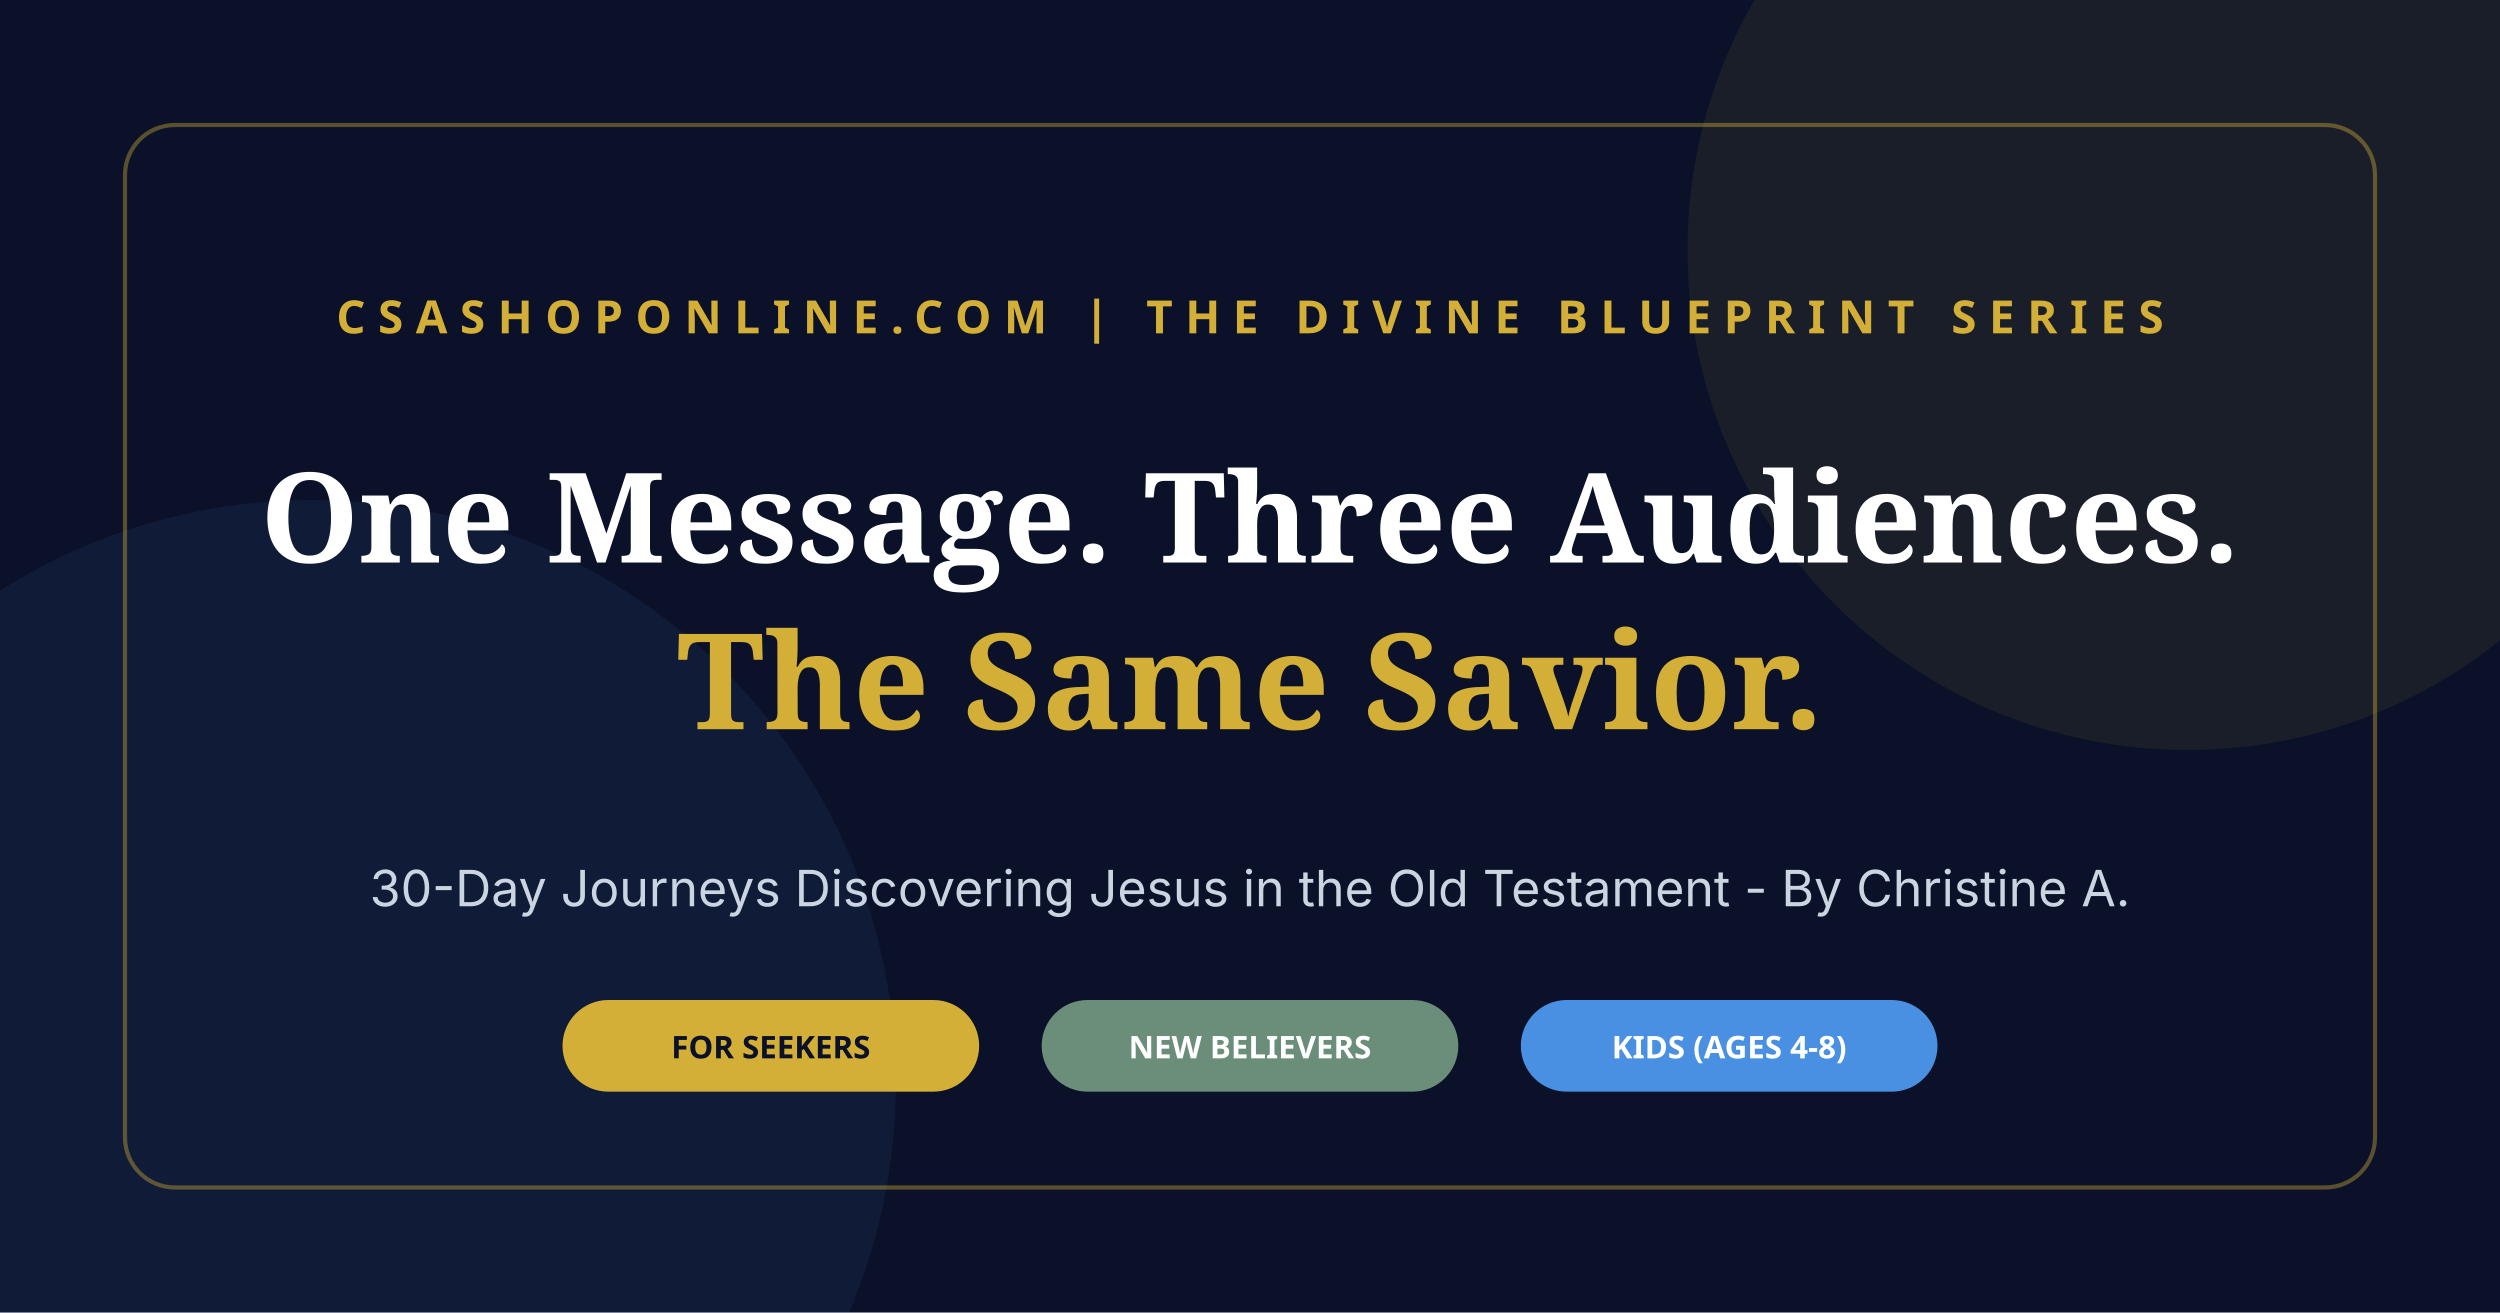
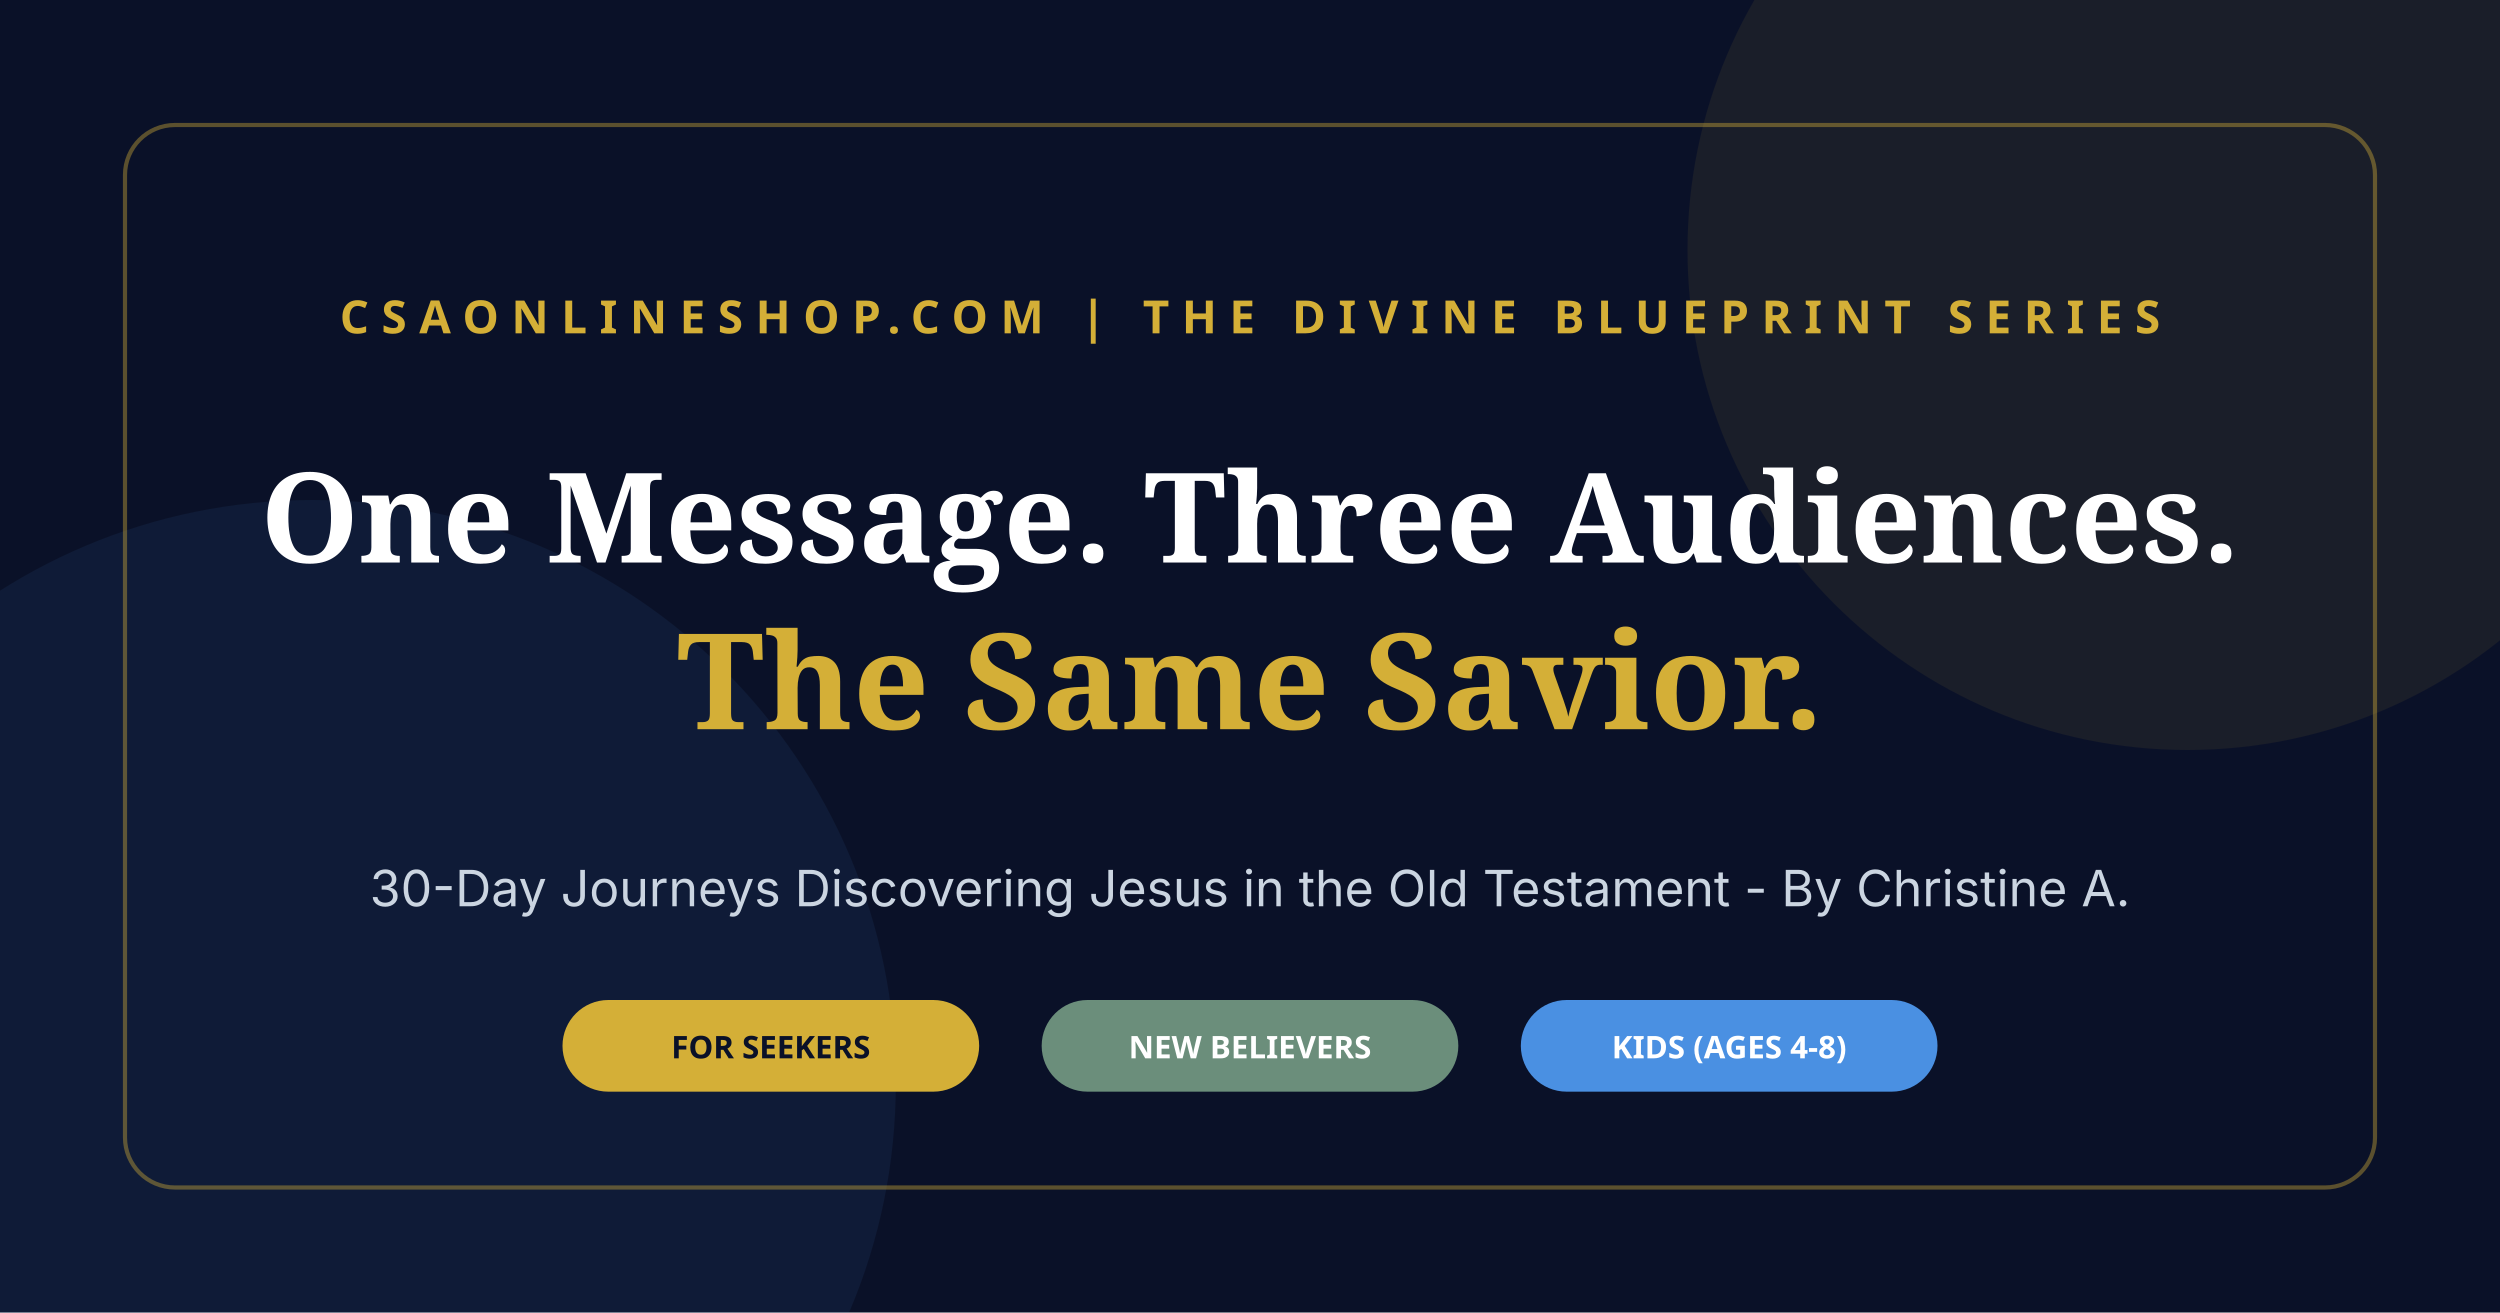
<svg xmlns="http://www.w3.org/2000/svg" viewBox="0 0 1200 630" width="1200" height="630">
  <rect width="1200" height="630" fill="#0A1128" />
  <circle cx="1050" cy="120" r="240" fill="#D4AF37" opacity="0.08" />
  <circle cx="150" cy="520" r="280" fill="#4A90E2" opacity="0.08" />
  <rect x="60" y="60" width="1080" height="510" rx="24" fill="none" stroke="#D4AF37" stroke-width="2" opacity="0.4" />
-   <text x="600" y="160" font-family="Montserrat, sans-serif" font-size="22" font-weight="bold" fill="#D4AF37" text-anchor="middle" letter-spacing="6">CSASHOPONLINE.COM | THE DIVINE BLUEPRINT SERIES</text>
+   <text x="600" y="160" font-family="Montserrat, sans-serif" font-size="22" font-weight="bold" fill="#D4AF37" text-anchor="middle" letter-spacing="6">CSAONLINESHOP.COM | THE DIVINE BLUEPRINT SERIES</text>
  <text x="600" y="270" font-family="Georgia, serif" font-size="60" font-weight="bold" fill="#FFFFFF" text-anchor="middle">One Message. Three Audiences.</text>
  <text x="600" y="350" font-family="Georgia, serif" font-size="64" font-weight="bold" fill="#D4AF37" text-anchor="middle">The Same Savior.</text>
  <text x="600" y="435" font-family="Inter, sans-serif" font-size="24" fill="#CBD5E1" text-anchor="middle">30-Day Journeys Discovering Jesus in the Old Testament - By Christine A.</text>
  <g transform="translate(270, 480)">
    <rect x="0" y="0" width="200" height="44" rx="22" fill="#D4AF37" />
    <text x="100" y="28" font-family="Montserrat, sans-serif" font-size="15" font-weight="bold" fill="#0A1128" text-anchor="middle">FOR SEEKERS</text>
    <rect x="230" y="0" width="200" height="44" rx="22" fill="#6B8E7B" />
    <text x="330" y="28" font-family="Montserrat, sans-serif" font-size="15" font-weight="bold" fill="#FFFFFF" text-anchor="middle">NEW BELIEVERS</text>
    <rect x="460" y="0" width="200" height="44" rx="22" fill="#4A90E2" />
    <text x="560" y="28" font-family="Montserrat, sans-serif" font-size="15" font-weight="bold" fill="#FFFFFF" text-anchor="middle">KIDS (AGES 4-8)</text>
  </g>
</svg>
